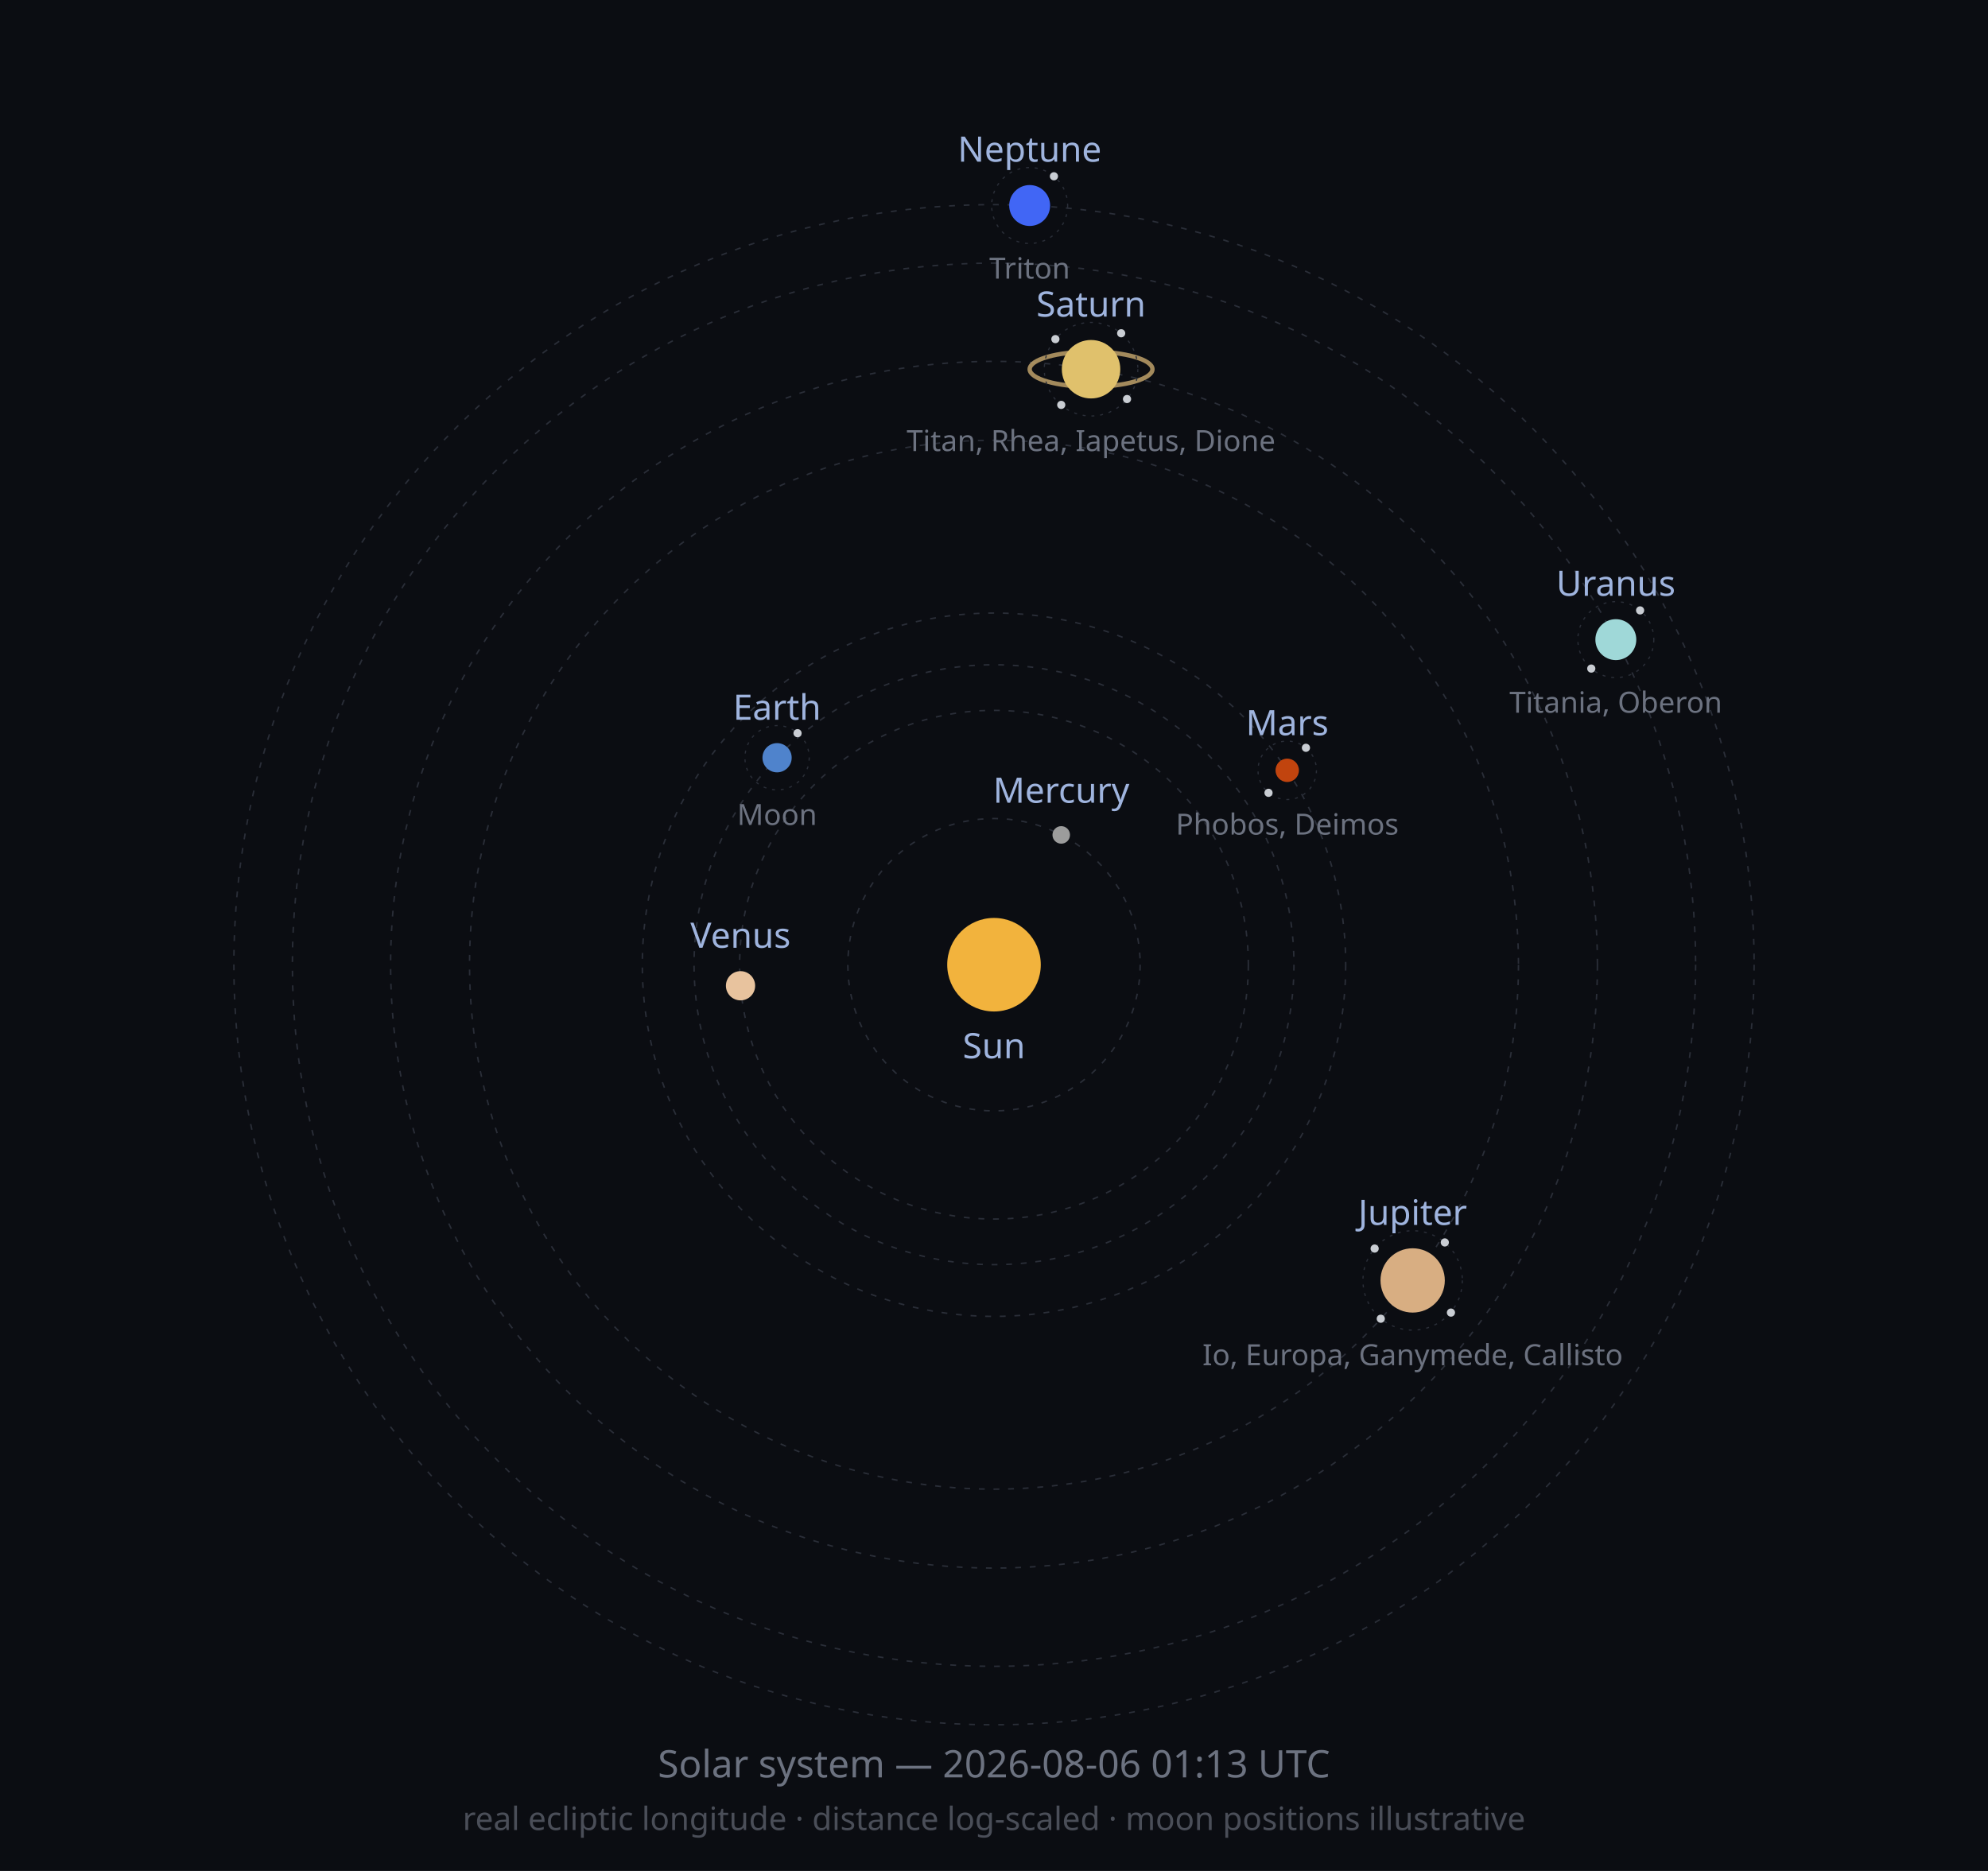
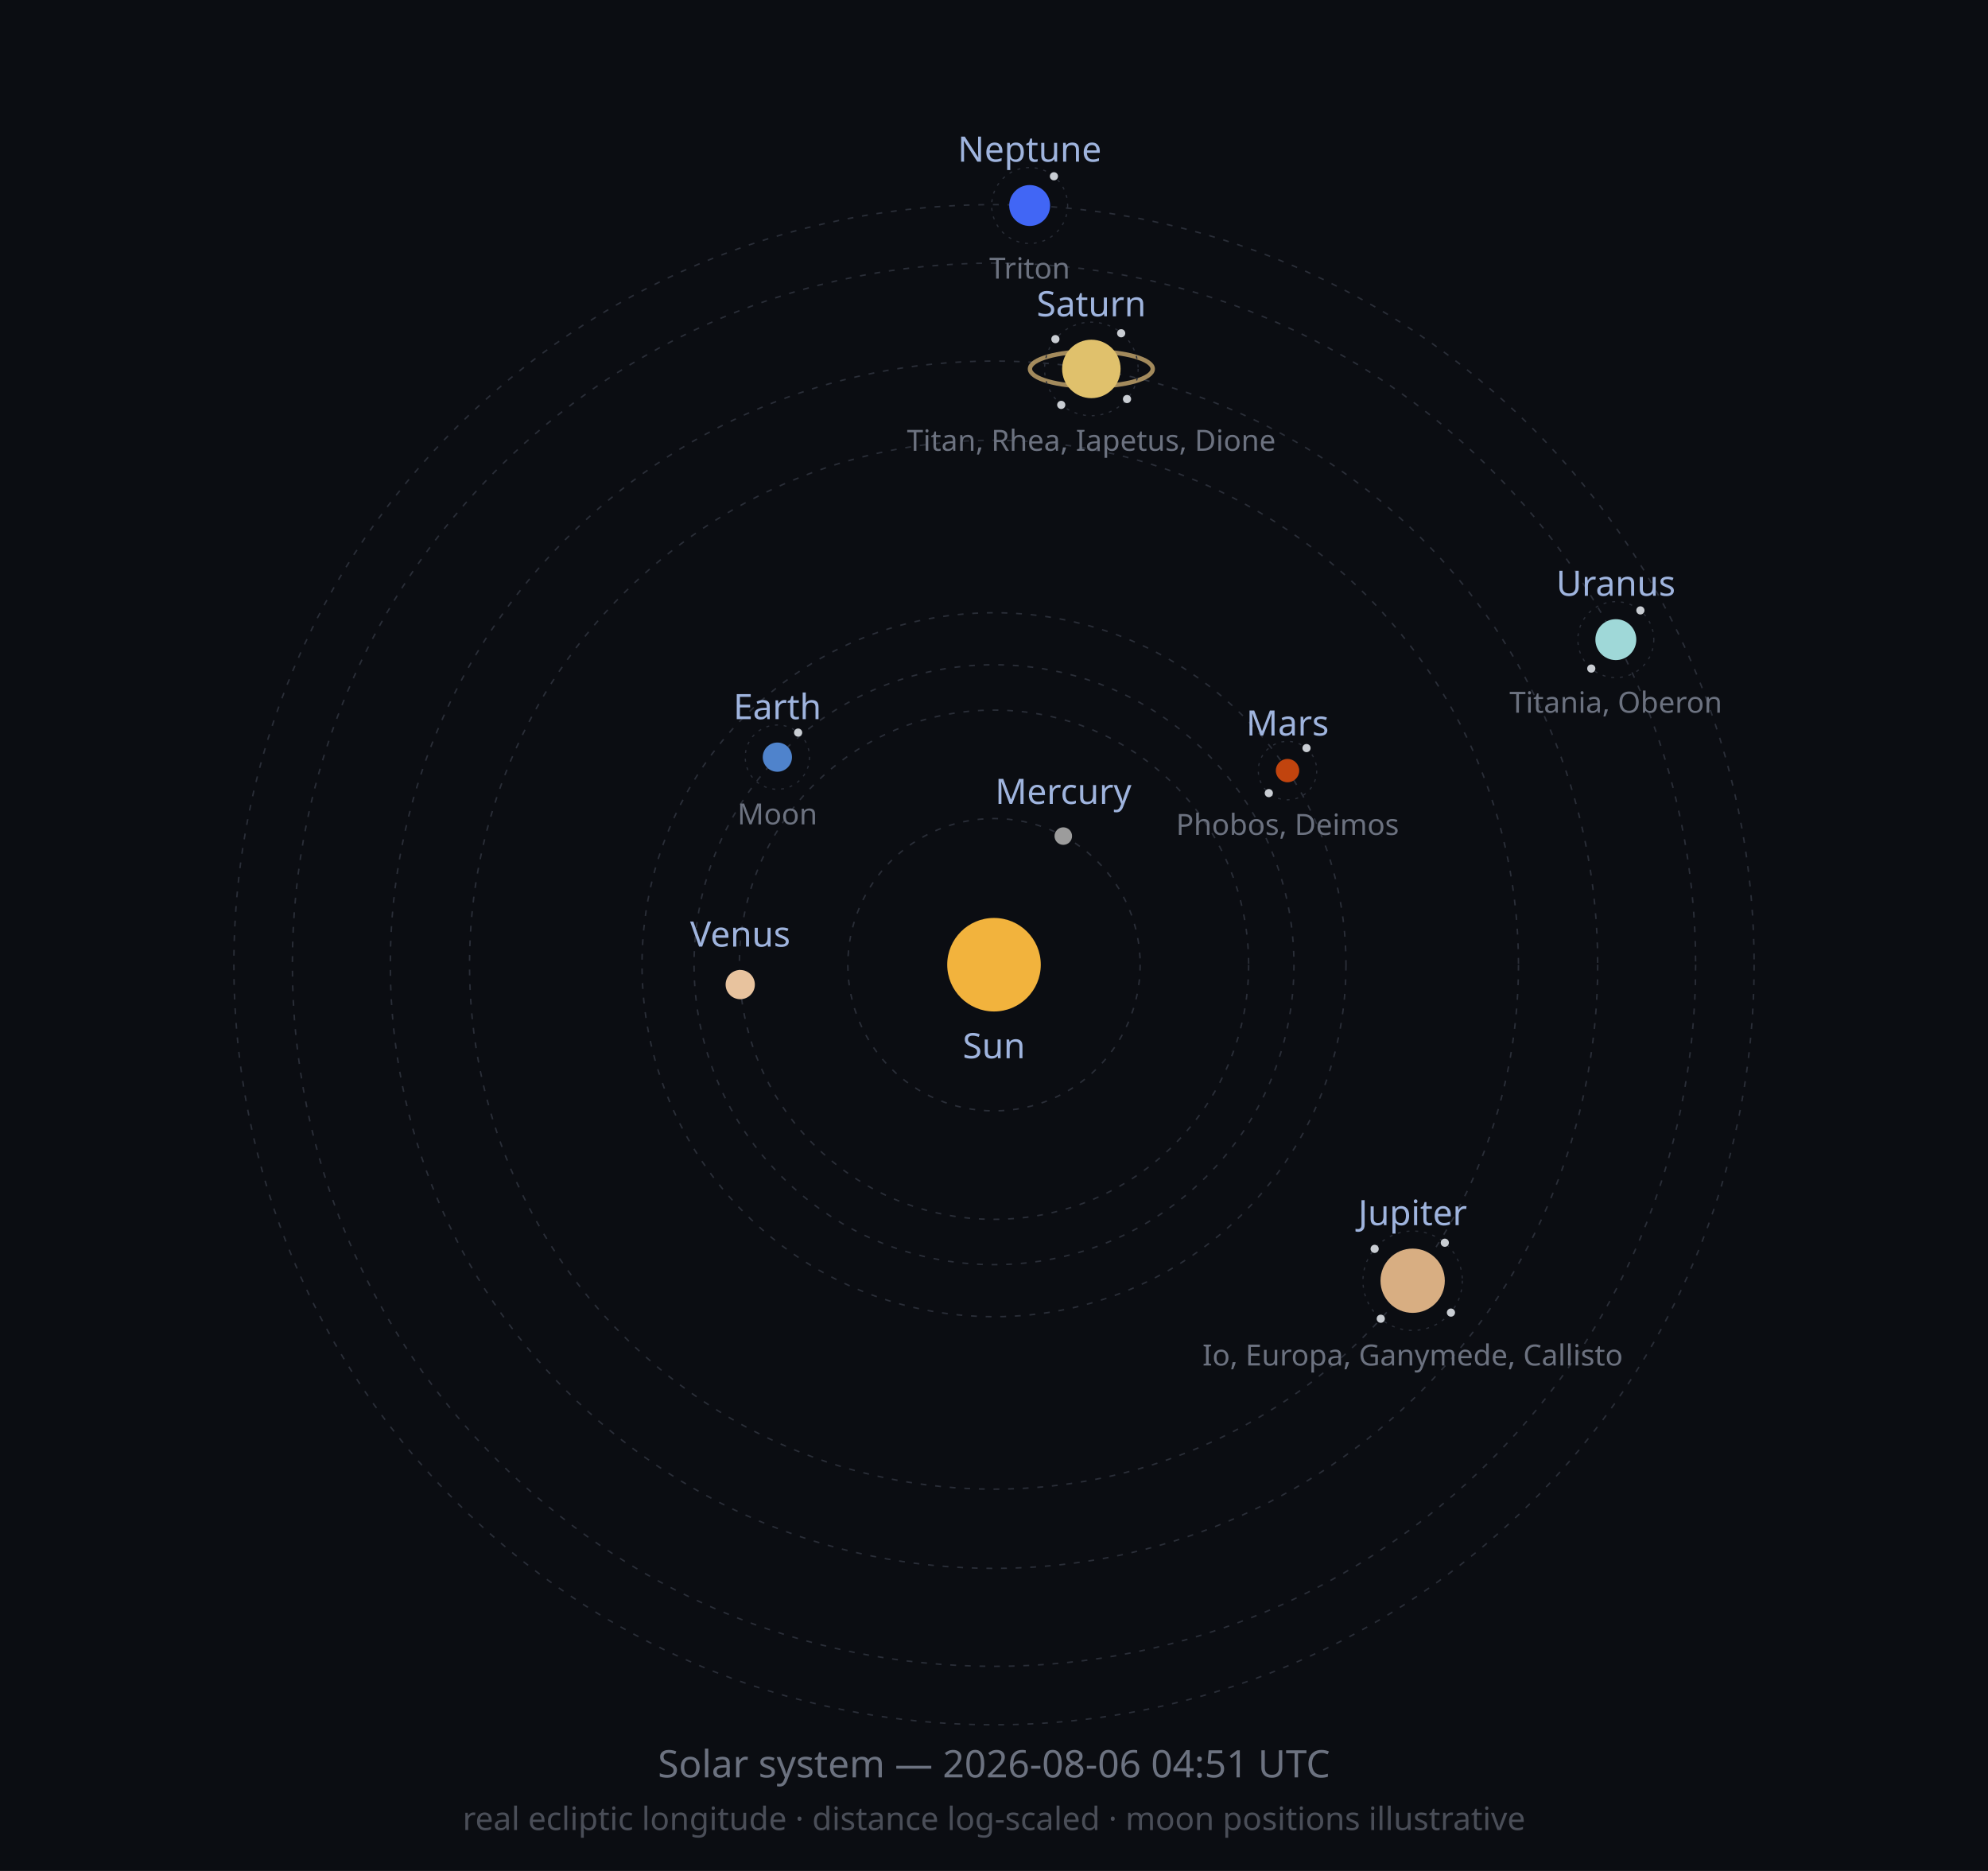
<svg xmlns="http://www.w3.org/2000/svg" width="680" height="640" viewBox="0 0 680 640" role="img">
  <defs>
    <marker id="arrow" viewBox="0 0 10 10" refX="8" refY="5" markerWidth="6" markerHeight="6" orient="auto-start-reverse">
      <path d="M2 1L8 5L2 9" fill="none" stroke="context-stroke" stroke-width="1.5" stroke-linecap="round" stroke-linejoin="round" />
    </marker>
  </defs>
  <style>
  .orbit { fill: none; stroke: #2A2E38; stroke-width: 0.5; stroke-dasharray: 2 3; }
  .moonorbit { fill: none; stroke: #2A2E38; stroke-width: 0.4; stroke-dasharray: 1 2; }
  .lbl { font-family: sans-serif; font-size: 12px; fill: #9FB4DE; }
  .moonlbl { font-family: sans-serif; font-size: 10px; fill: #6C7280; }
</style>
  <rect width="680" height="640" fill="#0B0D12" />
  <circle class="orbit" cx="340" cy="330" r="50.0" />
-   <circle class="orbit" cx="340" cy="330" r="87.0" />
+   <circle class="orbit" cx="340" cy="330" r="87.1" />
  <circle class="orbit" cx="340" cy="330" r="102.6" />
-   <circle class="orbit" cx="340" cy="330" r="120.3" />
+   <circle class="orbit" cx="340" cy="330" r="120.4" />
  <circle class="orbit" cx="340" cy="330" r="179.4" />
-   <circle class="orbit" cx="340" cy="330" r="206.4" />
+   <circle class="orbit" cx="340" cy="330" r="206.5" />
  <circle class="orbit" cx="340" cy="330" r="240.0" />
  <circle class="orbit" cx="340" cy="330" r="260.0" />
  <circle cx="340" cy="330" r="16" fill="#F2B33D" />
  <text class="lbl" x="340" y="362" text-anchor="middle">Sun</text>
-   <circle cx="363.0" cy="285.6" r="3" fill="#9C9C9C" />
-   <text class="lbl" x="363.0" y="274.6" text-anchor="middle">Mercury</text>
-   <circle cx="253.3" cy="337.2" r="5" fill="#E8C39E" />
-   <text class="lbl" x="253.3" y="324.2" text-anchor="middle">Venus</text>
-   <circle cx="265.8" cy="259.2" r="5" fill="#4F83CC" />
-   <circle class="moonorbit" cx="265.8" cy="259.2" r="11" />
-   <circle cx="272.8" cy="250.8" r="1.4" fill="#C9CDD3" />
-   <text class="moonlbl" x="265.8" y="282.2" text-anchor="middle">Moon</text>
-   <text class="lbl" x="265.8" y="246.2" text-anchor="middle">Earth</text>
-   <circle cx="440.3" cy="263.5" r="4" fill="#C1440E" />
-   <circle class="moonorbit" cx="440.3" cy="263.5" r="10" />
-   <circle cx="446.7" cy="255.8" r="1.4" fill="#C9CDD3" />
-   <circle cx="433.9" cy="271.2" r="1.4" fill="#C9CDD3" />
-   <text class="moonlbl" x="440.3" y="285.5" text-anchor="middle">Phobos, Deimos</text>
-   <text class="lbl" x="440.3" y="251.5" text-anchor="middle">Mars</text>
-   <circle cx="483.2" cy="438.0" r="11" fill="#D8AE82" />
-   <circle class="moonorbit" cx="483.2" cy="438.0" r="17" />
-   <circle cx="494.2" cy="425.0" r="1.4" fill="#C9CDD3" />
+   <circle cx="363.7" cy="286.0" r="3" fill="#9C9C9C" />
+   <text class="lbl" x="363.7" y="275.0" text-anchor="middle">Mercury</text>
+   <circle cx="253.2" cy="336.8" r="5" fill="#E8C39E" />
+   <text class="lbl" x="253.2" y="323.8" text-anchor="middle">Venus</text>
+   <circle cx="265.9" cy="259.0" r="5" fill="#4F83CC" />
+   <circle class="moonorbit" cx="265.9" cy="259.0" r="11" />
+   <circle cx="273.0" cy="250.6" r="1.4" fill="#C9CDD3" />
+   <text class="moonlbl" x="265.9" y="282.0" text-anchor="middle">Moon</text>
+   <text class="lbl" x="265.9" y="246.0" text-anchor="middle">Earth</text>
+   <circle cx="440.4" cy="263.6" r="4" fill="#C1440E" />
+   <circle class="moonorbit" cx="440.4" cy="263.6" r="10" />
+   <circle cx="446.9" cy="255.9" r="1.4" fill="#C9CDD3" />
+   <circle cx="434.0" cy="271.3" r="1.4" fill="#C9CDD3" />
+   <text class="moonlbl" x="440.4" y="285.6" text-anchor="middle">Phobos, Deimos</text>
+   <text class="lbl" x="440.4" y="251.6" text-anchor="middle">Mars</text>
+   <circle cx="483.2" cy="438.1" r="11" fill="#D8AE82" />
+   <circle class="moonorbit" cx="483.2" cy="438.1" r="17" />
+   <circle cx="494.2" cy="425.1" r="1.4" fill="#C9CDD3" />
  <circle cx="496.3" cy="449.0" r="1.4" fill="#C9CDD3" />
  <circle cx="472.3" cy="451.1" r="1.4" fill="#C9CDD3" />
-   <circle cx="470.2" cy="427.1" r="1.4" fill="#C9CDD3" />
-   <text class="moonlbl" x="483.2" y="467.0" text-anchor="middle">Io, Europa, Ganymede, Callisto</text>
-   <text class="lbl" x="483.2" y="419.0" text-anchor="middle">Jupiter</text>
-   <ellipse cx="373.2" cy="126.3" rx="21.0" ry="6.0" fill="none" stroke="#C9A96E" stroke-width="1.5" opacity="0.8" />
-   <circle cx="373.2" cy="126.3" r="10" fill="#E0C16C" />
-   <circle class="moonorbit" cx="373.2" cy="126.3" r="16" />
+   <circle cx="470.2" cy="427.2" r="1.4" fill="#C9CDD3" />
+   <text class="moonlbl" x="483.2" y="467.1" text-anchor="middle">Io, Europa, Ganymede, Callisto</text>
+   <text class="lbl" x="483.2" y="419.1" text-anchor="middle">Jupiter</text>
+   <ellipse cx="373.3" cy="126.2" rx="21.0" ry="6.0" fill="none" stroke="#C9A96E" stroke-width="1.5" opacity="0.8" />
+   <circle cx="373.3" cy="126.2" r="10" fill="#E0C16C" />
+   <circle class="moonorbit" cx="373.3" cy="126.2" r="16" />
  <circle cx="383.5" cy="114.0" r="1.4" fill="#C9CDD3" />
  <circle cx="385.5" cy="136.5" r="1.4" fill="#C9CDD3" />
  <circle cx="363.0" cy="138.5" r="1.4" fill="#C9CDD3" />
  <circle cx="361.0" cy="116.0" r="1.4" fill="#C9CDD3" />
-   <text class="moonlbl" x="373.2" y="154.3" text-anchor="middle">Titan, Rhea, Iapetus, Dione</text>
-   <text class="lbl" x="373.2" y="108.3" text-anchor="middle">Saturn</text>
+   <text class="moonlbl" x="373.3" y="154.2" text-anchor="middle">Titan, Rhea, Iapetus, Dione</text>
+   <text class="lbl" x="373.3" y="108.2" text-anchor="middle">Saturn</text>
  <circle cx="552.7" cy="218.8" r="7" fill="#9FD8D8" />
  <circle class="moonorbit" cx="552.7" cy="218.8" r="13" />
-   <circle cx="561.0" cy="208.8" r="1.4" fill="#C9CDD3" />
+   <circle cx="561.1" cy="208.8" r="1.4" fill="#C9CDD3" />
  <circle cx="544.3" cy="228.7" r="1.4" fill="#C9CDD3" />
  <text class="moonlbl" x="552.7" y="243.8" text-anchor="middle">Titania, Oberon</text>
  <text class="lbl" x="552.7" y="203.8" text-anchor="middle">Uranus</text>
  <circle cx="352.2" cy="70.3" r="7" fill="#4166F5" />
  <circle class="moonorbit" cx="352.2" cy="70.3" r="13" />
  <circle cx="360.5" cy="60.3" r="1.4" fill="#C9CDD3" />
  <text class="moonlbl" x="352.2" y="95.3" text-anchor="middle">Triton</text>
  <text class="lbl" x="352.2" y="55.3" text-anchor="middle">Neptune</text>
-   <text x="340" y="608" font-size="13" fill="#6C7280" text-anchor="middle" font-family="sans-serif">Solar system — 2026-08-06 01:13 UTC</text>
+   <text x="340" y="608" font-size="13" fill="#6C7280" text-anchor="middle" font-family="sans-serif">Solar system — 2026-08-06 04:51 UTC</text>
  <text x="340" y="626" font-size="11" fill="#4A4E58" text-anchor="middle" font-family="sans-serif">real ecliptic longitude · distance log-scaled · moon positions illustrative</text>
</svg>
